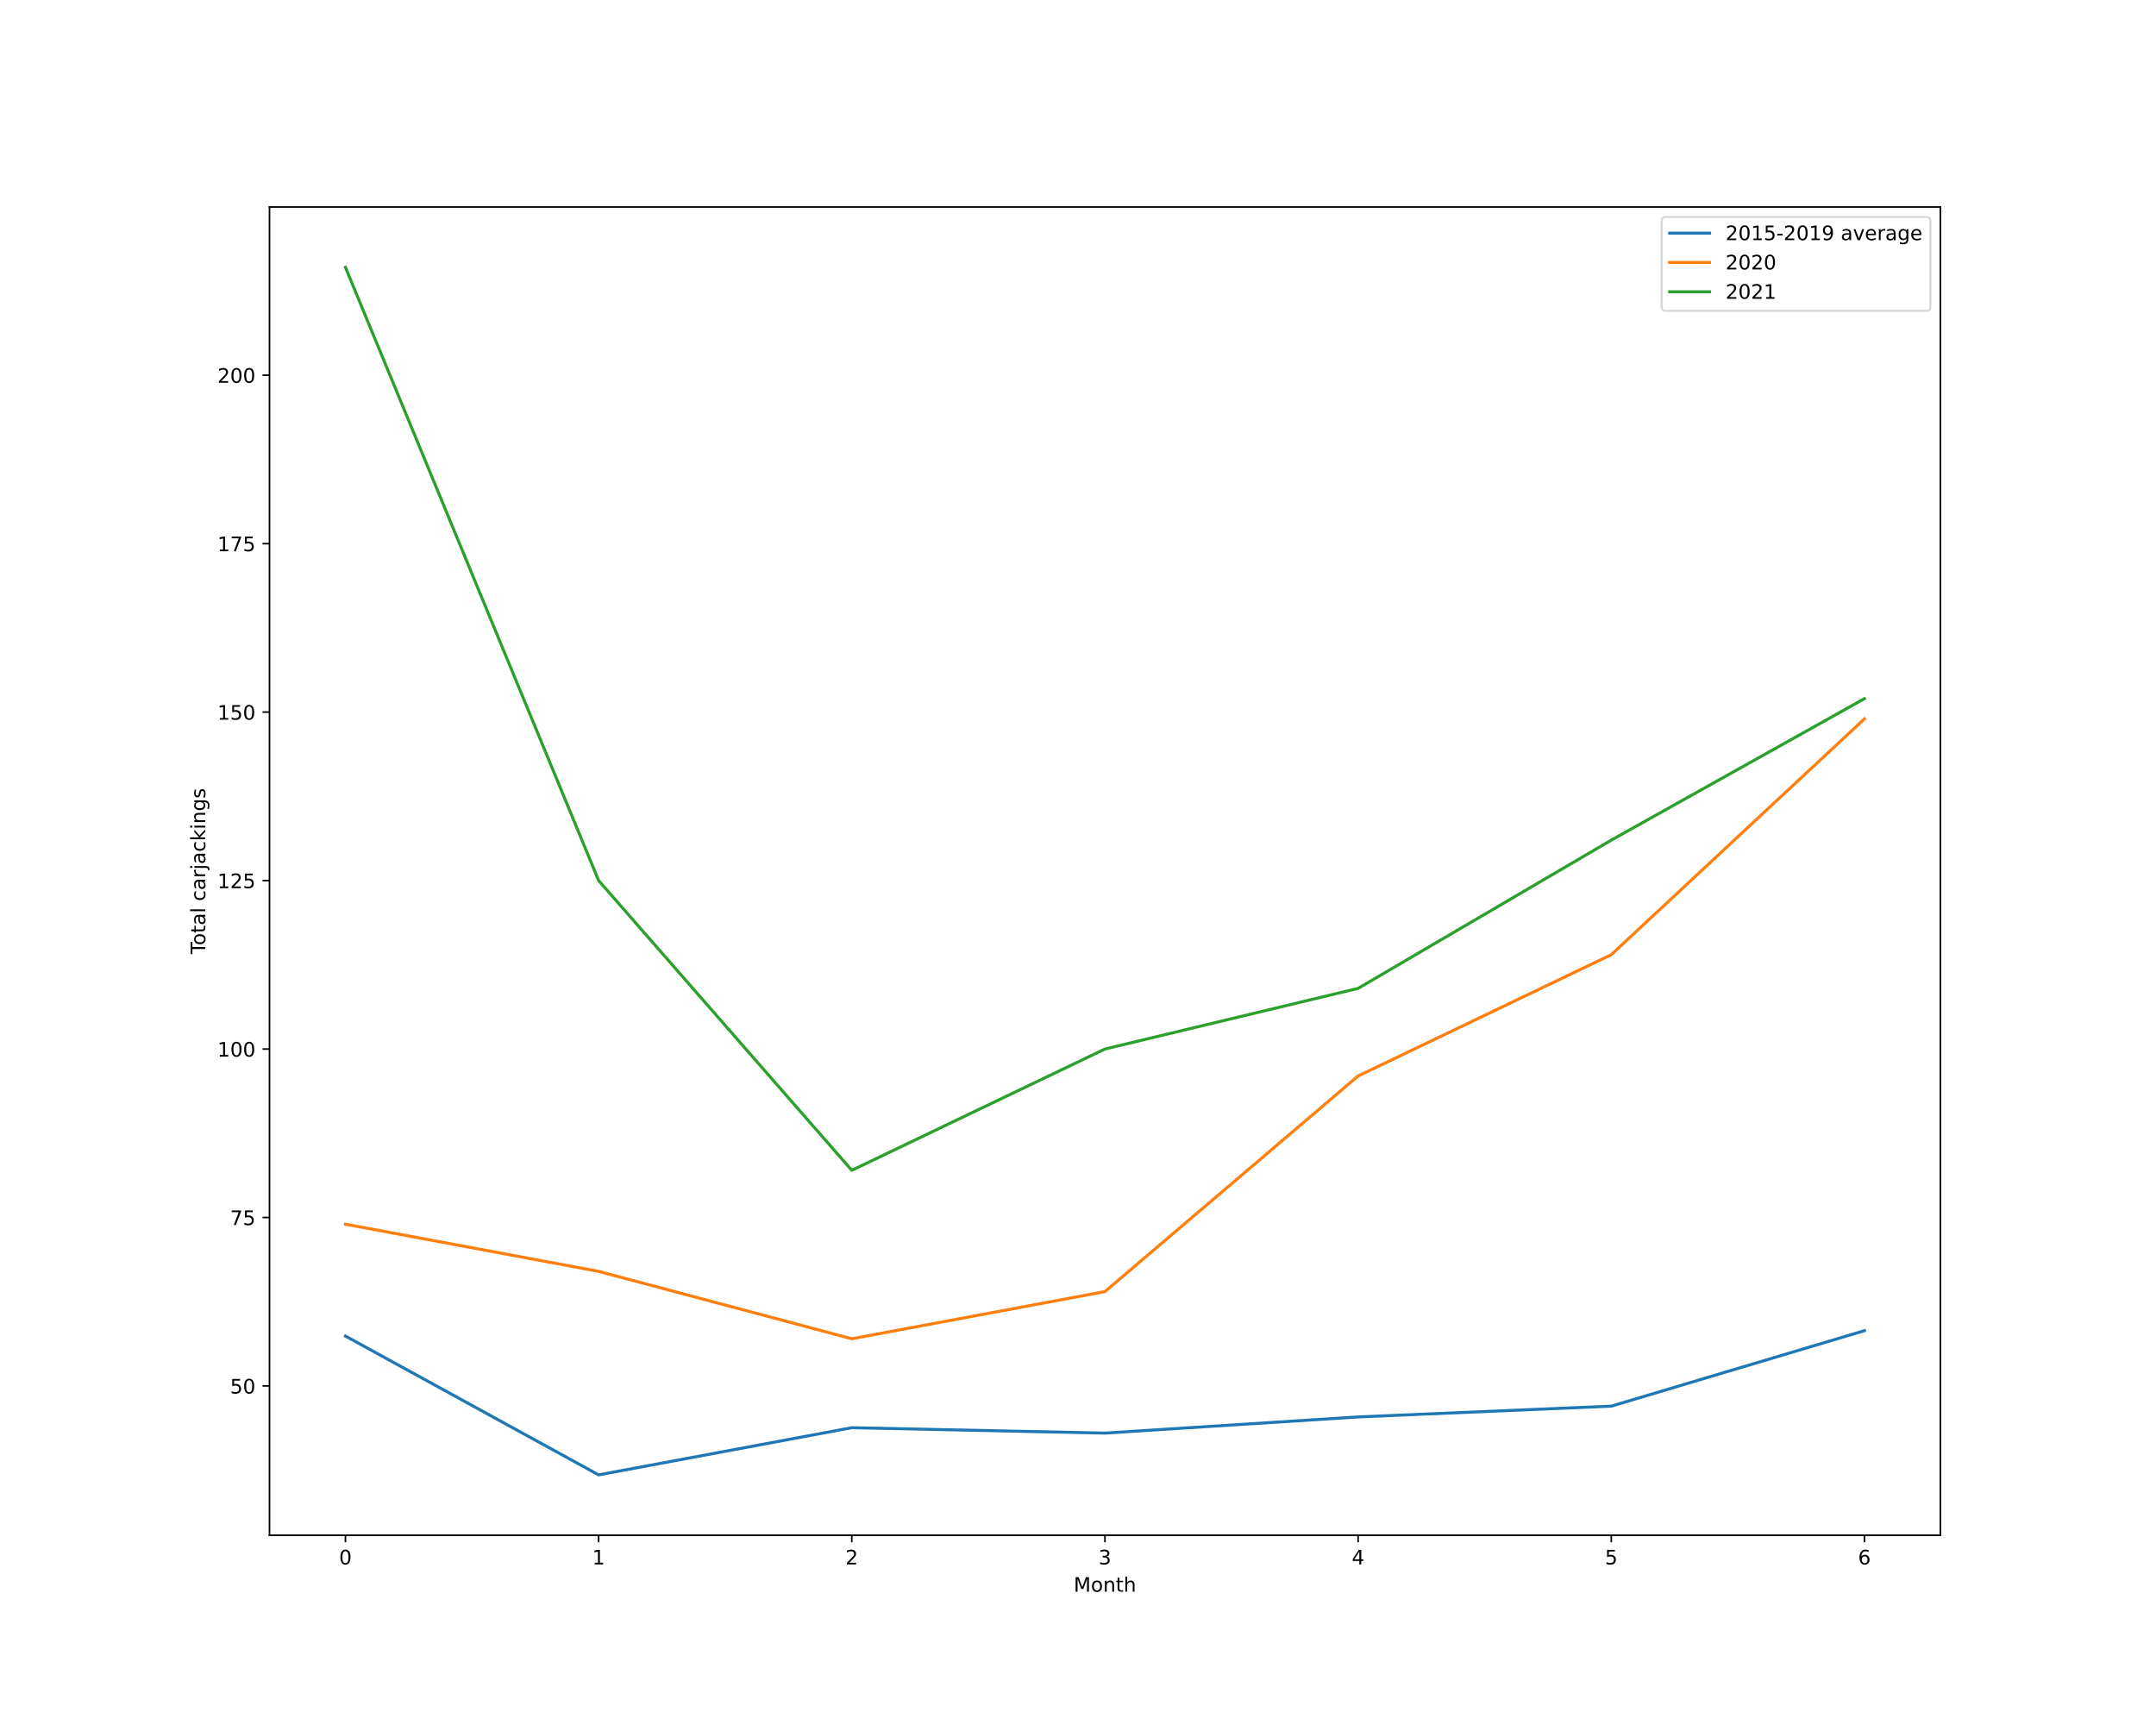
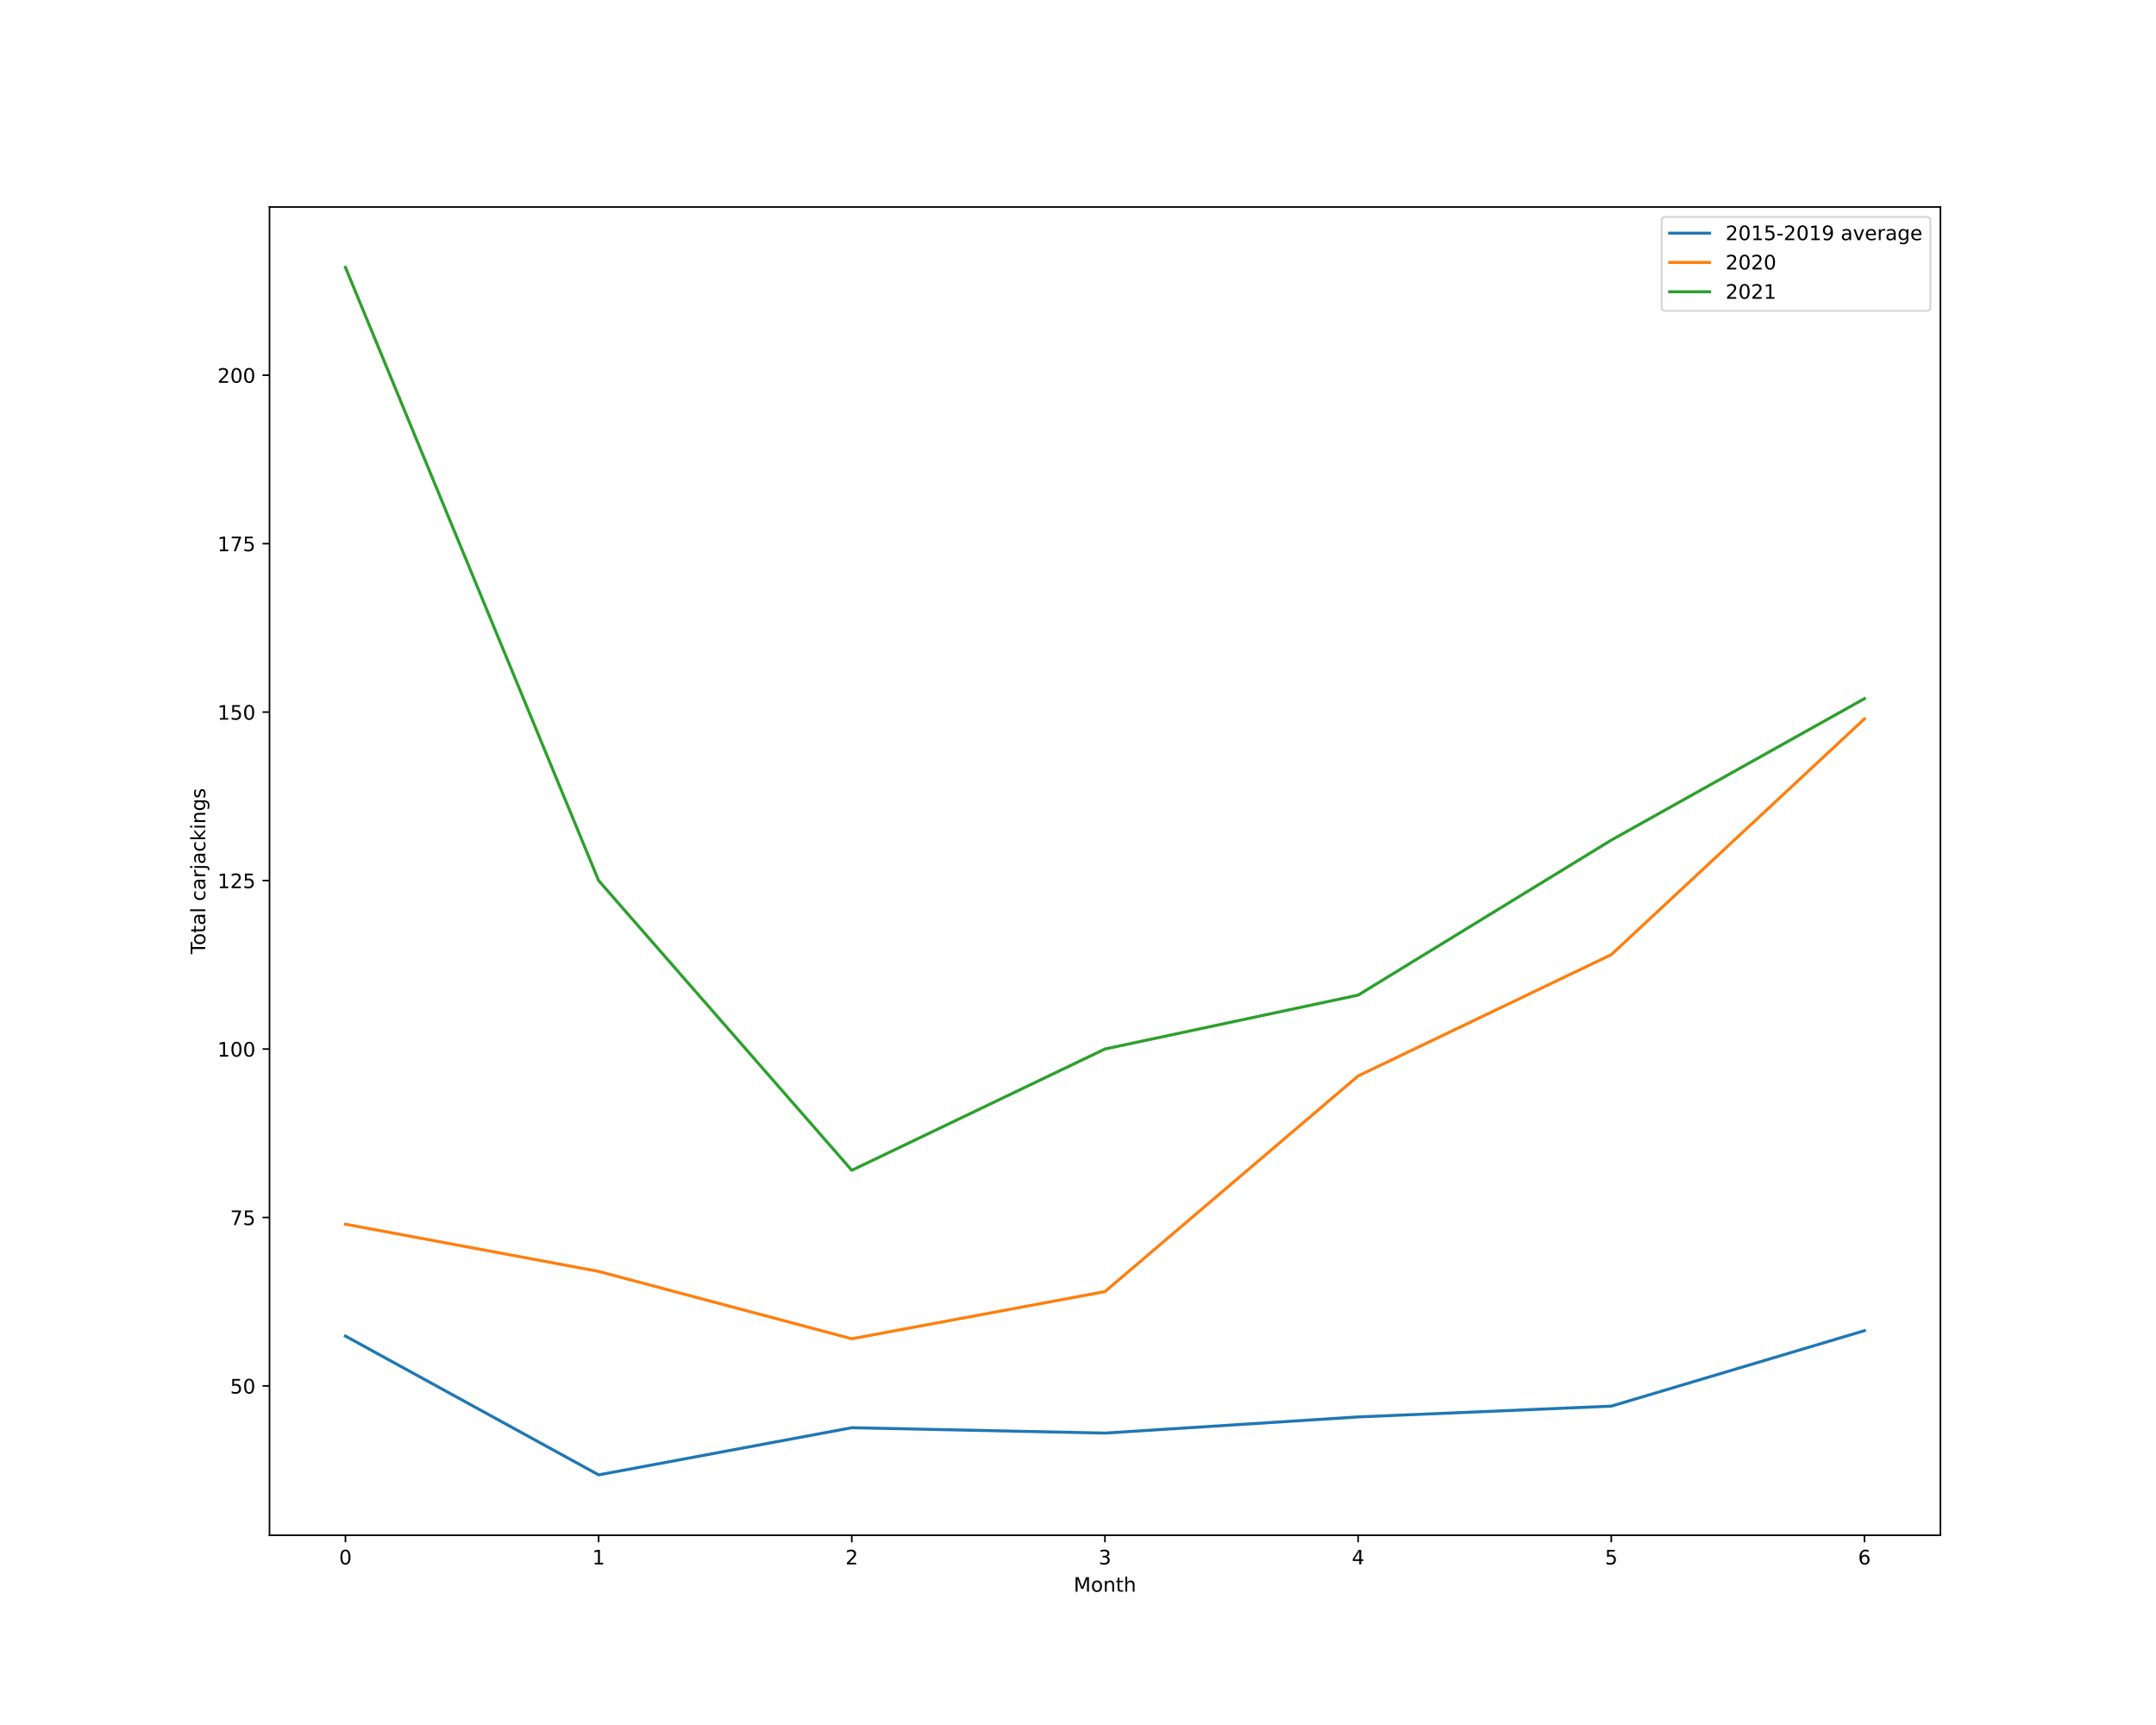
<svg xmlns="http://www.w3.org/2000/svg" xmlns:xlink="http://www.w3.org/1999/xlink" height="864pt" version="1.1" viewBox="0 0 1080 864" width="1080pt">
  <defs>
    <style type="text/css">*{stroke-linecap:butt;stroke-linejoin:round;}</style>
  </defs>
  <g id="figure_1">
    <g id="patch_1">
      <path d="M 0 864  L 1080 864  L 1080 0  L 0 0  z " style="fill:#ffffff;" />
    </g>
    <g id="axes_1">
      <g id="patch_2">
        <path d="M 135 768.96  L 972 768.96  L 972 103.68  L 135 103.68  z " style="fill:#ffffff;" />
      </g>
      <g id="matplotlib.axis_1">
        <g id="xtick_1">
          <g id="line2d_1">
            <defs>
-               <path d="M 0 0  L 0 3.5  " id="me58eb71483" style="stroke:#000000;stroke-width:0.8;" />
-             </defs>
-             <g>
-               <use style="stroke:#000000;stroke-width:0.8;" x="173.045" xlink:href="#me58eb71483" y="768.96" />
+               <path d="M 0 0  L 0 3.5  " id="m88f719bd70" style="stroke:#000000;stroke-width:0.8;" />
+             </defs>
+             <g>
+               <use style="stroke:#000000;stroke-width:0.8;" x="173.045" xlink:href="#m88f719bd70" y="768.96" />
            </g>
          </g>
          <g id="text_1">
            <g transform="translate(169.8642 783.5584)scale(0.1 -0.1)">
              <defs>
                <path d="M 2034 4250  Q 1547 4250 1301 3770  Q 1056 3291 1056 2328  Q 1056 1369 1301 889  Q 1547 409 2034 409  Q 2525 409 2770 889  Q 3016 1369 3016 2328  Q 3016 3291 2770 3770  Q 2525 4250 2034 4250  z M 2034 4750  Q 2819 4750 3233 4129  Q 3647 3509 3647 2328  Q 3647 1150 3233 529  Q 2819 -91 2034 -91  Q 1250 -91 836 529  Q 422 1150 422 2328  Q 422 3509 836 4129  Q 1250 4750 2034 4750  z " id="DejaVuSans-30" transform="scale(0.015625)" />
              </defs>
              <use xlink:href="#DejaVuSans-30" />
            </g>
          </g>
        </g>
        <g id="xtick_2">
          <g id="line2d_2">
            <g>
-               <use style="stroke:#000000;stroke-width:0.8;" x="299.864" xlink:href="#me58eb71483" y="768.96" />
+               <use style="stroke:#000000;stroke-width:0.8;" x="299.864" xlink:href="#m88f719bd70" y="768.96" />
            </g>
          </g>
          <g id="text_2">
            <g transform="translate(296.6824 783.5584)scale(0.1 -0.1)">
              <defs>
                <path d="M 794 531  L 1825 531  L 1825 4091  L 703 3866  L 703 4441  L 1819 4666  L 2450 4666  L 2450 531  L 3481 531  L 3481 0  L 794 0  L 794 531  z " id="DejaVuSans-31" transform="scale(0.015625)" />
              </defs>
              <use xlink:href="#DejaVuSans-31" />
            </g>
          </g>
        </g>
        <g id="xtick_3">
          <g id="line2d_3">
            <g>
-               <use style="stroke:#000000;stroke-width:0.8;" x="426.682" xlink:href="#me58eb71483" y="768.96" />
+               <use style="stroke:#000000;stroke-width:0.8;" x="426.682" xlink:href="#m88f719bd70" y="768.96" />
            </g>
          </g>
          <g id="text_3">
            <g transform="translate(423.5006 783.5584)scale(0.1 -0.1)">
              <defs>
                <path d="M 1228 531  L 3431 531  L 3431 0  L 469 0  L 469 531  Q 828 903 1448 1529  Q 2069 2156 2228 2338  Q 2531 2678 2651 2914  Q 2772 3150 2772 3378  Q 2772 3750 2511 3984  Q 2250 4219 1831 4219  Q 1534 4219 1204 4116  Q 875 4013 500 3803  L 500 4441  Q 881 4594 1212 4672  Q 1544 4750 1819 4750  Q 2544 4750 2975 4387  Q 3406 4025 3406 3419  Q 3406 3131 3298 2873  Q 3191 2616 2906 2266  Q 2828 2175 2409 1742  Q 1991 1309 1228 531  z " id="DejaVuSans-32" transform="scale(0.015625)" />
              </defs>
              <use xlink:href="#DejaVuSans-32" />
            </g>
          </g>
        </g>
        <g id="xtick_4">
          <g id="line2d_4">
            <g>
-               <use style="stroke:#000000;stroke-width:0.8;" x="553.5" xlink:href="#me58eb71483" y="768.96" />
+               <use style="stroke:#000000;stroke-width:0.8;" x="553.5" xlink:href="#m88f719bd70" y="768.96" />
            </g>
          </g>
          <g id="text_4">
            <g transform="translate(550.3188 783.5584)scale(0.1 -0.1)">
              <defs>
                <path d="M 2597 2516  Q 3050 2419 3304 2112  Q 3559 1806 3559 1356  Q 3559 666 3084 287  Q 2609 -91 1734 -91  Q 1441 -91 1130 -33  Q 819 25 488 141  L 488 750  Q 750 597 1062 519  Q 1375 441 1716 441  Q 2309 441 2620 675  Q 2931 909 2931 1356  Q 2931 1769 2642 2001  Q 2353 2234 1838 2234  L 1294 2234  L 1294 2753  L 1863 2753  Q 2328 2753 2575 2939  Q 2822 3125 2822 3475  Q 2822 3834 2567 4026  Q 2313 4219 1838 4219  Q 1578 4219 1281 4162  Q 984 4106 628 3988  L 628 4550  Q 988 4650 1302 4700  Q 1616 4750 1894 4750  Q 2613 4750 3031 4423  Q 3450 4097 3450 3541  Q 3450 3153 3228 2886  Q 3006 2619 2597 2516  z " id="DejaVuSans-33" transform="scale(0.015625)" />
              </defs>
              <use xlink:href="#DejaVuSans-33" />
            </g>
          </g>
        </g>
        <g id="xtick_5">
          <g id="line2d_5">
            <g>
-               <use style="stroke:#000000;stroke-width:0.8;" x="680.318" xlink:href="#me58eb71483" y="768.96" />
+               <use style="stroke:#000000;stroke-width:0.8;" x="680.318" xlink:href="#m88f719bd70" y="768.96" />
            </g>
          </g>
          <g id="text_5">
            <g transform="translate(677.1369 783.5584)scale(0.1 -0.1)">
              <defs>
                <path d="M 2419 4116  L 825 1625  L 2419 1625  L 2419 4116  z M 2253 4666  L 3047 4666  L 3047 1625  L 3713 1625  L 3713 1100  L 3047 1100  L 3047 0  L 2419 0  L 2419 1100  L 313 1100  L 313 1709  L 2253 4666  z " id="DejaVuSans-34" transform="scale(0.015625)" />
              </defs>
              <use xlink:href="#DejaVuSans-34" />
            </g>
          </g>
        </g>
        <g id="xtick_6">
          <g id="line2d_6">
            <g>
-               <use style="stroke:#000000;stroke-width:0.8;" x="807.136" xlink:href="#me58eb71483" y="768.96" />
+               <use style="stroke:#000000;stroke-width:0.8;" x="807.136" xlink:href="#m88f719bd70" y="768.96" />
            </g>
          </g>
          <g id="text_6">
            <g transform="translate(803.9551 783.5584)scale(0.1 -0.1)">
              <defs>
                <path d="M 691 4666  L 3169 4666  L 3169 4134  L 1269 4134  L 1269 2991  Q 1406 3038 1543 3061  Q 1681 3084 1819 3084  Q 2600 3084 3056 2656  Q 3513 2228 3513 1497  Q 3513 744 3044 326  Q 2575 -91 1722 -91  Q 1428 -91 1123 -41  Q 819 9 494 109  L 494 744  Q 775 591 1075 516  Q 1375 441 1709 441  Q 2250 441 2565 725  Q 2881 1009 2881 1497  Q 2881 1984 2565 2268  Q 2250 2553 1709 2553  Q 1456 2553 1204 2497  Q 953 2441 691 2322  L 691 4666  z " id="DejaVuSans-35" transform="scale(0.015625)" />
              </defs>
              <use xlink:href="#DejaVuSans-35" />
            </g>
          </g>
        </g>
        <g id="xtick_7">
          <g id="line2d_7">
            <g>
-               <use style="stroke:#000000;stroke-width:0.8;" x="933.955" xlink:href="#me58eb71483" y="768.96" />
+               <use style="stroke:#000000;stroke-width:0.8;" x="933.955" xlink:href="#m88f719bd70" y="768.96" />
            </g>
          </g>
          <g id="text_7">
            <g transform="translate(930.7733 783.5584)scale(0.1 -0.1)">
              <defs>
                <path d="M 2113 2584  Q 1688 2584 1439 2293  Q 1191 2003 1191 1497  Q 1191 994 1439 701  Q 1688 409 2113 409  Q 2538 409 2786 701  Q 3034 994 3034 1497  Q 3034 2003 2786 2293  Q 2538 2584 2113 2584  z M 3366 4563  L 3366 3988  Q 3128 4100 2886 4159  Q 2644 4219 2406 4219  Q 1781 4219 1451 3797  Q 1122 3375 1075 2522  Q 1259 2794 1537 2939  Q 1816 3084 2150 3084  Q 2853 3084 3261 2657  Q 3669 2231 3669 1497  Q 3669 778 3244 343  Q 2819 -91 2113 -91  Q 1303 -91 875 529  Q 447 1150 447 2328  Q 447 3434 972 4092  Q 1497 4750 2381 4750  Q 2619 4750 2861 4703  Q 3103 4656 3366 4563  z " id="DejaVuSans-36" transform="scale(0.015625)" />
              </defs>
              <use xlink:href="#DejaVuSans-36" />
            </g>
          </g>
        </g>
        <g id="text_8">
          <g transform="translate(537.8289 797.2366)scale(0.1 -0.1)">
            <defs>
              <path d="M 628 4666  L 1569 4666  L 2759 1491  L 3956 4666  L 4897 4666  L 4897 0  L 4281 0  L 4281 4097  L 3078 897  L 2444 897  L 1241 4097  L 1241 0  L 628 0  L 628 4666  z " id="DejaVuSans-4d" transform="scale(0.015625)" />
              <path d="M 1959 3097  Q 1497 3097 1228 2736  Q 959 2375 959 1747  Q 959 1119 1226 758  Q 1494 397 1959 397  Q 2419 397 2687 759  Q 2956 1122 2956 1747  Q 2956 2369 2687 2733  Q 2419 3097 1959 3097  z M 1959 3584  Q 2709 3584 3137 3096  Q 3566 2609 3566 1747  Q 3566 888 3137 398  Q 2709 -91 1959 -91  Q 1206 -91 779 398  Q 353 888 353 1747  Q 353 2609 779 3096  Q 1206 3584 1959 3584  z " id="DejaVuSans-6f" transform="scale(0.015625)" />
              <path d="M 3513 2113  L 3513 0  L 2938 0  L 2938 2094  Q 2938 2591 2744 2837  Q 2550 3084 2163 3084  Q 1697 3084 1428 2787  Q 1159 2491 1159 1978  L 1159 0  L 581 0  L 581 3500  L 1159 3500  L 1159 2956  Q 1366 3272 1645 3428  Q 1925 3584 2291 3584  Q 2894 3584 3203 3211  Q 3513 2838 3513 2113  z " id="DejaVuSans-6e" transform="scale(0.015625)" />
              <path d="M 1172 4494  L 1172 3500  L 2356 3500  L 2356 3053  L 1172 3053  L 1172 1153  Q 1172 725 1289 603  Q 1406 481 1766 481  L 2356 481  L 2356 0  L 1766 0  Q 1100 0 847 248  Q 594 497 594 1153  L 594 3053  L 172 3053  L 172 3500  L 594 3500  L 594 4494  L 1172 4494  z " id="DejaVuSans-74" transform="scale(0.015625)" />
              <path d="M 3513 2113  L 3513 0  L 2938 0  L 2938 2094  Q 2938 2591 2744 2837  Q 2550 3084 2163 3084  Q 1697 3084 1428 2787  Q 1159 2491 1159 1978  L 1159 0  L 581 0  L 581 4863  L 1159 4863  L 1159 2956  Q 1366 3272 1645 3428  Q 1925 3584 2291 3584  Q 2894 3584 3203 3211  Q 3513 2838 3513 2113  z " id="DejaVuSans-68" transform="scale(0.015625)" />
            </defs>
            <use xlink:href="#DejaVuSans-4d" />
            <use x="86.279" xlink:href="#DejaVuSans-6f" />
            <use x="147.461" xlink:href="#DejaVuSans-6e" />
            <use x="210.84" xlink:href="#DejaVuSans-74" />
            <use x="250.049" xlink:href="#DejaVuSans-68" />
          </g>
        </g>
      </g>
      <g id="matplotlib.axis_2">
        <g id="ytick_1">
          <g id="line2d_8">
            <defs>
-               <path d="M 0 0  L -3.5 0  " id="m2e98f47489" style="stroke:#000000;stroke-width:0.8;" />
-             </defs>
-             <g>
-               <use style="stroke:#000000;stroke-width:0.8;" x="135" xlink:href="#m2e98f47489" y="694.17" />
+               <path d="M 0 0  L -3.5 0  " id="m96de6006bb" style="stroke:#000000;stroke-width:0.8;" />
+             </defs>
+             <g>
+               <use style="stroke:#000000;stroke-width:0.8;" x="135" xlink:href="#m96de6006bb" y="694.17" />
            </g>
          </g>
          <g id="text_9">
            <g transform="translate(115.275 697.9692)scale(0.1 -0.1)">
              <use xlink:href="#DejaVuSans-35" />
              <use x="63.623" xlink:href="#DejaVuSans-30" />
            </g>
          </g>
        </g>
        <g id="ytick_2">
          <g id="line2d_9">
            <g>
-               <use style="stroke:#000000;stroke-width:0.8;" x="135" xlink:href="#m2e98f47489" y="609.795" />
+               <use style="stroke:#000000;stroke-width:0.8;" x="135" xlink:href="#m96de6006bb" y="609.795" />
            </g>
          </g>
          <g id="text_10">
            <g transform="translate(115.275 613.5942)scale(0.1 -0.1)">
              <defs>
                <path d="M 525 4666  L 3525 4666  L 3525 4397  L 1831 0  L 1172 0  L 2766 4134  L 525 4134  L 525 4666  z " id="DejaVuSans-37" transform="scale(0.015625)" />
              </defs>
              <use xlink:href="#DejaVuSans-37" />
              <use x="63.623" xlink:href="#DejaVuSans-35" />
            </g>
          </g>
        </g>
        <g id="ytick_3">
          <g id="line2d_10">
            <g>
-               <use style="stroke:#000000;stroke-width:0.8;" x="135" xlink:href="#m2e98f47489" y="525.42" />
+               <use style="stroke:#000000;stroke-width:0.8;" x="135" xlink:href="#m96de6006bb" y="525.42" />
            </g>
          </g>
          <g id="text_11">
            <g transform="translate(108.9125 529.2192)scale(0.1 -0.1)">
              <use xlink:href="#DejaVuSans-31" />
              <use x="63.623" xlink:href="#DejaVuSans-30" />
              <use x="127.246" xlink:href="#DejaVuSans-30" />
            </g>
          </g>
        </g>
        <g id="ytick_4">
          <g id="line2d_11">
            <g>
-               <use style="stroke:#000000;stroke-width:0.8;" x="135" xlink:href="#m2e98f47489" y="441.045" />
+               <use style="stroke:#000000;stroke-width:0.8;" x="135" xlink:href="#m96de6006bb" y="441.045" />
            </g>
          </g>
          <g id="text_12">
            <g transform="translate(108.9125 444.8442)scale(0.1 -0.1)">
              <use xlink:href="#DejaVuSans-31" />
              <use x="63.623" xlink:href="#DejaVuSans-32" />
              <use x="127.246" xlink:href="#DejaVuSans-35" />
            </g>
          </g>
        </g>
        <g id="ytick_5">
          <g id="line2d_12">
            <g>
-               <use style="stroke:#000000;stroke-width:0.8;" x="135" xlink:href="#m2e98f47489" y="356.67" />
+               <use style="stroke:#000000;stroke-width:0.8;" x="135" xlink:href="#m96de6006bb" y="356.67" />
            </g>
          </g>
          <g id="text_13">
            <g transform="translate(108.9125 360.4692)scale(0.1 -0.1)">
              <use xlink:href="#DejaVuSans-31" />
              <use x="63.623" xlink:href="#DejaVuSans-35" />
              <use x="127.246" xlink:href="#DejaVuSans-30" />
            </g>
          </g>
        </g>
        <g id="ytick_6">
          <g id="line2d_13">
            <g>
-               <use style="stroke:#000000;stroke-width:0.8;" x="135" xlink:href="#m2e98f47489" y="272.295" />
+               <use style="stroke:#000000;stroke-width:0.8;" x="135" xlink:href="#m96de6006bb" y="272.295" />
            </g>
          </g>
          <g id="text_14">
            <g transform="translate(108.9125 276.0942)scale(0.1 -0.1)">
              <use xlink:href="#DejaVuSans-31" />
              <use x="63.623" xlink:href="#DejaVuSans-37" />
              <use x="127.246" xlink:href="#DejaVuSans-35" />
            </g>
          </g>
        </g>
        <g id="ytick_7">
          <g id="line2d_14">
            <g>
-               <use style="stroke:#000000;stroke-width:0.8;" x="135" xlink:href="#m2e98f47489" y="187.92" />
+               <use style="stroke:#000000;stroke-width:0.8;" x="135" xlink:href="#m96de6006bb" y="187.92" />
            </g>
          </g>
          <g id="text_15">
            <g transform="translate(108.9125 191.7192)scale(0.1 -0.1)">
              <use xlink:href="#DejaVuSans-32" />
              <use x="63.623" xlink:href="#DejaVuSans-30" />
              <use x="127.246" xlink:href="#DejaVuSans-30" />
            </g>
          </g>
        </g>
        <g id="text_16">
          <g transform="translate(102.8328 477.8888)rotate(-90)scale(0.1 -0.1)">
            <defs>
              <path d="M -19 4666  L 3928 4666  L 3928 4134  L 2272 4134  L 2272 0  L 1638 0  L 1638 4134  L -19 4134  L -19 4666  z " id="DejaVuSans-54" transform="scale(0.015625)" />
              <path d="M 2194 1759  Q 1497 1759 1228 1600  Q 959 1441 959 1056  Q 959 750 1161 570  Q 1363 391 1709 391  Q 2188 391 2477 730  Q 2766 1069 2766 1631  L 2766 1759  L 2194 1759  z M 3341 1997  L 3341 0  L 2766 0  L 2766 531  Q 2569 213 2275 61  Q 1981 -91 1556 -91  Q 1019 -91 701 211  Q 384 513 384 1019  Q 384 1609 779 1909  Q 1175 2209 1959 2209  L 2766 2209  L 2766 2266  Q 2766 2663 2505 2880  Q 2244 3097 1772 3097  Q 1472 3097 1187 3025  Q 903 2953 641 2809  L 641 3341  Q 956 3463 1253 3523  Q 1550 3584 1831 3584  Q 2591 3584 2966 3190  Q 3341 2797 3341 1997  z " id="DejaVuSans-61" transform="scale(0.015625)" />
              <path d="M 603 4863  L 1178 4863  L 1178 0  L 603 0  L 603 4863  z " id="DejaVuSans-6c" transform="scale(0.015625)" />
              <path id="DejaVuSans-20" transform="scale(0.015625)" />
              <path d="M 3122 3366  L 3122 2828  Q 2878 2963 2633 3030  Q 2388 3097 2138 3097  Q 1578 3097 1268 2742  Q 959 2388 959 1747  Q 959 1106 1268 751  Q 1578 397 2138 397  Q 2388 397 2633 464  Q 2878 531 3122 666  L 3122 134  Q 2881 22 2623 -34  Q 2366 -91 2075 -91  Q 1284 -91 818 406  Q 353 903 353 1747  Q 353 2603 823 3093  Q 1294 3584 2113 3584  Q 2378 3584 2631 3529  Q 2884 3475 3122 3366  z " id="DejaVuSans-63" transform="scale(0.015625)" />
              <path d="M 2631 2963  Q 2534 3019 2420 3045  Q 2306 3072 2169 3072  Q 1681 3072 1420 2755  Q 1159 2438 1159 1844  L 1159 0  L 581 0  L 581 3500  L 1159 3500  L 1159 2956  Q 1341 3275 1631 3429  Q 1922 3584 2338 3584  Q 2397 3584 2469 3576  Q 2541 3569 2628 3553  L 2631 2963  z " id="DejaVuSans-72" transform="scale(0.015625)" />
              <path d="M 603 3500  L 1178 3500  L 1178 -63  Q 1178 -731 923 -1031  Q 669 -1331 103 -1331  L -116 -1331  L -116 -844  L 38 -844  Q 366 -844 484 -692  Q 603 -541 603 -63  L 603 3500  z M 603 4863  L 1178 4863  L 1178 4134  L 603 4134  L 603 4863  z " id="DejaVuSans-6a" transform="scale(0.015625)" />
              <path d="M 581 4863  L 1159 4863  L 1159 1991  L 2875 3500  L 3609 3500  L 1753 1863  L 3688 0  L 2938 0  L 1159 1709  L 1159 0  L 581 0  L 581 4863  z " id="DejaVuSans-6b" transform="scale(0.015625)" />
              <path d="M 603 3500  L 1178 3500  L 1178 0  L 603 0  L 603 3500  z M 603 4863  L 1178 4863  L 1178 4134  L 603 4134  L 603 4863  z " id="DejaVuSans-69" transform="scale(0.015625)" />
              <path d="M 2906 1791  Q 2906 2416 2648 2759  Q 2391 3103 1925 3103  Q 1463 3103 1205 2759  Q 947 2416 947 1791  Q 947 1169 1205 825  Q 1463 481 1925 481  Q 2391 481 2648 825  Q 2906 1169 2906 1791  z M 3481 434  Q 3481 -459 3084 -895  Q 2688 -1331 1869 -1331  Q 1566 -1331 1297 -1286  Q 1028 -1241 775 -1147  L 775 -588  Q 1028 -725 1275 -790  Q 1522 -856 1778 -856  Q 2344 -856 2625 -561  Q 2906 -266 2906 331  L 2906 616  Q 2728 306 2450 153  Q 2172 0 1784 0  Q 1141 0 747 490  Q 353 981 353 1791  Q 353 2603 747 3093  Q 1141 3584 1784 3584  Q 2172 3584 2450 3431  Q 2728 3278 2906 2969  L 2906 3500  L 3481 3500  L 3481 434  z " id="DejaVuSans-67" transform="scale(0.015625)" />
              <path d="M 2834 3397  L 2834 2853  Q 2591 2978 2328 3040  Q 2066 3103 1784 3103  Q 1356 3103 1142 2972  Q 928 2841 928 2578  Q 928 2378 1081 2264  Q 1234 2150 1697 2047  L 1894 2003  Q 2506 1872 2764 1633  Q 3022 1394 3022 966  Q 3022 478 2636 193  Q 2250 -91 1575 -91  Q 1294 -91 989 -36  Q 684 19 347 128  L 347 722  Q 666 556 975 473  Q 1284 391 1588 391  Q 1994 391 2212 530  Q 2431 669 2431 922  Q 2431 1156 2273 1281  Q 2116 1406 1581 1522  L 1381 1569  Q 847 1681 609 1914  Q 372 2147 372 2553  Q 372 3047 722 3315  Q 1072 3584 1716 3584  Q 2034 3584 2315 3537  Q 2597 3491 2834 3397  z " id="DejaVuSans-73" transform="scale(0.015625)" />
            </defs>
            <use xlink:href="#DejaVuSans-54" />
            <use x="44.084" xlink:href="#DejaVuSans-6f" />
            <use x="105.266" xlink:href="#DejaVuSans-74" />
            <use x="144.475" xlink:href="#DejaVuSans-61" />
            <use x="205.754" xlink:href="#DejaVuSans-6c" />
            <use x="233.537" xlink:href="#DejaVuSans-20" />
            <use x="265.324" xlink:href="#DejaVuSans-63" />
            <use x="320.305" xlink:href="#DejaVuSans-61" />
            <use x="381.584" xlink:href="#DejaVuSans-72" />
            <use x="422.697" xlink:href="#DejaVuSans-6a" />
            <use x="450.48" xlink:href="#DejaVuSans-61" />
            <use x="511.76" xlink:href="#DejaVuSans-63" />
            <use x="566.74" xlink:href="#DejaVuSans-6b" />
            <use x="624.65" xlink:href="#DejaVuSans-69" />
            <use x="652.434" xlink:href="#DejaVuSans-6e" />
            <use x="715.812" xlink:href="#DejaVuSans-67" />
            <use x="779.289" xlink:href="#DejaVuSans-73" />
          </g>
        </g>
      </g>
      <g id="line2d_15">
-         <path clip-path="url(#pa9179bc559)" d="M 173.045 669.195  L 299.864 738.72  L 426.682 715.095  L 553.5 717.795  L 680.318 709.695  L 807.136 704.295  L 933.955 666.495  " style="fill:none;stroke:#1f77b4;stroke-linecap:square;stroke-width:1.5;" />
+         <path clip-path="url(#pb6d25769ab)" d="M 173.045 669.195  L 299.864 738.72  L 426.682 715.095  L 553.5 717.795  L 680.318 709.695  L 807.136 704.295  L 933.955 666.495  " style="fill:none;stroke:#1f77b4;stroke-linecap:square;stroke-width:1.5;" />
      </g>
      <g id="line2d_16">
-         <path clip-path="url(#pa9179bc559)" d="M 173.045 613.17  L 299.864 636.795  L 426.682 670.545  L 553.5 646.92  L 680.318 538.92  L 807.136 478.17  L 933.955 360.045  " style="fill:none;stroke:#ff7f0e;stroke-linecap:square;stroke-width:1.5;" />
+         <path clip-path="url(#pb6d25769ab)" d="M 173.045 613.17  L 299.864 636.795  L 426.682 670.545  L 553.5 646.92  L 680.318 538.92  L 807.136 478.17  L 933.955 360.045  " style="fill:none;stroke:#ff7f0e;stroke-linecap:square;stroke-width:1.5;" />
      </g>
      <g id="line2d_17">
-         <path clip-path="url(#pa9179bc559)" d="M 173.045 133.92  L 299.864 441.045  L 426.682 586.17  L 553.5 525.42  L 680.318 495.045  L 807.136 420.795  L 933.955 349.92  " style="fill:none;stroke:#2ca02c;stroke-linecap:square;stroke-width:1.5;" />
+         <path clip-path="url(#pb6d25769ab)" d="M 173.045 133.92  L 299.864 441.045  L 426.682 586.17  L 553.5 525.42  L 680.318 498.42  L 807.136 420.795  L 933.955 349.92  " style="fill:none;stroke:#2ca02c;stroke-linecap:square;stroke-width:1.5;" />
      </g>
      <g id="patch_3">
        <path d="M 135 768.96  L 135 103.68  " style="fill:none;stroke:#000000;stroke-linecap:square;stroke-linejoin:miter;stroke-width:0.8;" />
      </g>
      <g id="patch_4">
        <path d="M 972 768.96  L 972 103.68  " style="fill:none;stroke:#000000;stroke-linecap:square;stroke-linejoin:miter;stroke-width:0.8;" />
      </g>
      <g id="patch_5">
        <path d="M 135 768.96  L 972 768.96  " style="fill:none;stroke:#000000;stroke-linecap:square;stroke-linejoin:miter;stroke-width:0.8;" />
      </g>
      <g id="patch_6">
        <path d="M 135 103.68  L 972 103.68  " style="fill:none;stroke:#000000;stroke-linecap:square;stroke-linejoin:miter;stroke-width:0.8;" />
      </g>
      <g id="legend_1">
        <g id="patch_7">
          <path d="M 834.373 155.714  L 965 155.714  Q 967 155.714 967 153.714  L 967 110.68  Q 967 108.68 965 108.68  L 834.373 108.68  Q 832.373 108.68 832.373 110.68  L 832.373 153.714  Q 832.373 155.714 834.373 155.714  z " style="fill:#ffffff;opacity:0.8;stroke:#cccccc;stroke-linejoin:miter;" />
        </g>
        <g id="line2d_18">
          <path d="M 836.373 116.778  L 856.373 116.778  " style="fill:none;stroke:#1f77b4;stroke-linecap:square;stroke-width:1.5;" />
        </g>
        <g id="line2d_19" />
        <g id="text_17">
          <g transform="translate(864.3734 120.2784)scale(0.1 -0.1)">
            <defs>
              <path d="M 313 2009  L 1997 2009  L 1997 1497  L 313 1497  L 313 2009  z " id="DejaVuSans-2d" transform="scale(0.015625)" />
              <path d="M 703 97  L 703 672  Q 941 559 1184 500  Q 1428 441 1663 441  Q 2288 441 2617 861  Q 2947 1281 2994 2138  Q 2813 1869 2534 1725  Q 2256 1581 1919 1581  Q 1219 1581 811 2004  Q 403 2428 403 3163  Q 403 3881 828 4315  Q 1253 4750 1959 4750  Q 2769 4750 3195 4129  Q 3622 3509 3622 2328  Q 3622 1225 3098 567  Q 2575 -91 1691 -91  Q 1453 -91 1209 -44  Q 966 3 703 97  z M 1959 2075  Q 2384 2075 2632 2365  Q 2881 2656 2881 3163  Q 2881 3666 2632 3958  Q 2384 4250 1959 4250  Q 1534 4250 1286 3958  Q 1038 3666 1038 3163  Q 1038 2656 1286 2365  Q 1534 2075 1959 2075  z " id="DejaVuSans-39" transform="scale(0.015625)" />
              <path d="M 191 3500  L 800 3500  L 1894 563  L 2988 3500  L 3597 3500  L 2284 0  L 1503 0  L 191 3500  z " id="DejaVuSans-76" transform="scale(0.015625)" />
              <path d="M 3597 1894  L 3597 1613  L 953 1613  Q 991 1019 1311 708  Q 1631 397 2203 397  Q 2534 397 2845 478  Q 3156 559 3463 722  L 3463 178  Q 3153 47 2828 -22  Q 2503 -91 2169 -91  Q 1331 -91 842 396  Q 353 884 353 1716  Q 353 2575 817 3079  Q 1281 3584 2069 3584  Q 2775 3584 3186 3129  Q 3597 2675 3597 1894  z M 3022 2063  Q 3016 2534 2758 2815  Q 2500 3097 2075 3097  Q 1594 3097 1305 2825  Q 1016 2553 972 2059  L 3022 2063  z " id="DejaVuSans-65" transform="scale(0.015625)" />
            </defs>
            <use xlink:href="#DejaVuSans-32" />
            <use x="63.623" xlink:href="#DejaVuSans-30" />
            <use x="127.246" xlink:href="#DejaVuSans-31" />
            <use x="190.869" xlink:href="#DejaVuSans-35" />
            <use x="254.492" xlink:href="#DejaVuSans-2d" />
            <use x="290.576" xlink:href="#DejaVuSans-32" />
            <use x="354.199" xlink:href="#DejaVuSans-30" />
            <use x="417.822" xlink:href="#DejaVuSans-31" />
            <use x="481.445" xlink:href="#DejaVuSans-39" />
            <use x="545.068" xlink:href="#DejaVuSans-20" />
            <use x="576.855" xlink:href="#DejaVuSans-61" />
            <use x="638.135" xlink:href="#DejaVuSans-76" />
            <use x="697.314" xlink:href="#DejaVuSans-65" />
            <use x="758.838" xlink:href="#DejaVuSans-72" />
            <use x="799.951" xlink:href="#DejaVuSans-61" />
            <use x="861.23" xlink:href="#DejaVuSans-67" />
            <use x="924.707" xlink:href="#DejaVuSans-65" />
          </g>
        </g>
        <g id="line2d_20">
          <path d="M 836.373 131.457  L 856.373 131.457  " style="fill:none;stroke:#ff7f0e;stroke-linecap:square;stroke-width:1.5;" />
        </g>
        <g id="line2d_21" />
        <g id="text_18">
          <g transform="translate(864.3734 134.9566)scale(0.1 -0.1)">
            <use xlink:href="#DejaVuSans-32" />
            <use x="63.623" xlink:href="#DejaVuSans-30" />
            <use x="127.246" xlink:href="#DejaVuSans-32" />
            <use x="190.869" xlink:href="#DejaVuSans-30" />
          </g>
        </g>
        <g id="line2d_22">
          <path d="M 836.373 146.135  L 856.373 146.135  " style="fill:none;stroke:#2ca02c;stroke-linecap:square;stroke-width:1.5;" />
        </g>
        <g id="line2d_23" />
        <g id="text_19">
          <g transform="translate(864.3734 149.6347)scale(0.1 -0.1)">
            <use xlink:href="#DejaVuSans-32" />
            <use x="63.623" xlink:href="#DejaVuSans-30" />
            <use x="127.246" xlink:href="#DejaVuSans-32" />
            <use x="190.869" xlink:href="#DejaVuSans-31" />
          </g>
        </g>
      </g>
    </g>
  </g>
  <defs>
-     <clipPath id="pa9179bc559">
+     <clipPath id="pb6d25769ab">
      <rect height="665.28" width="837" x="135" y="103.68" />
    </clipPath>
  </defs>
</svg>
